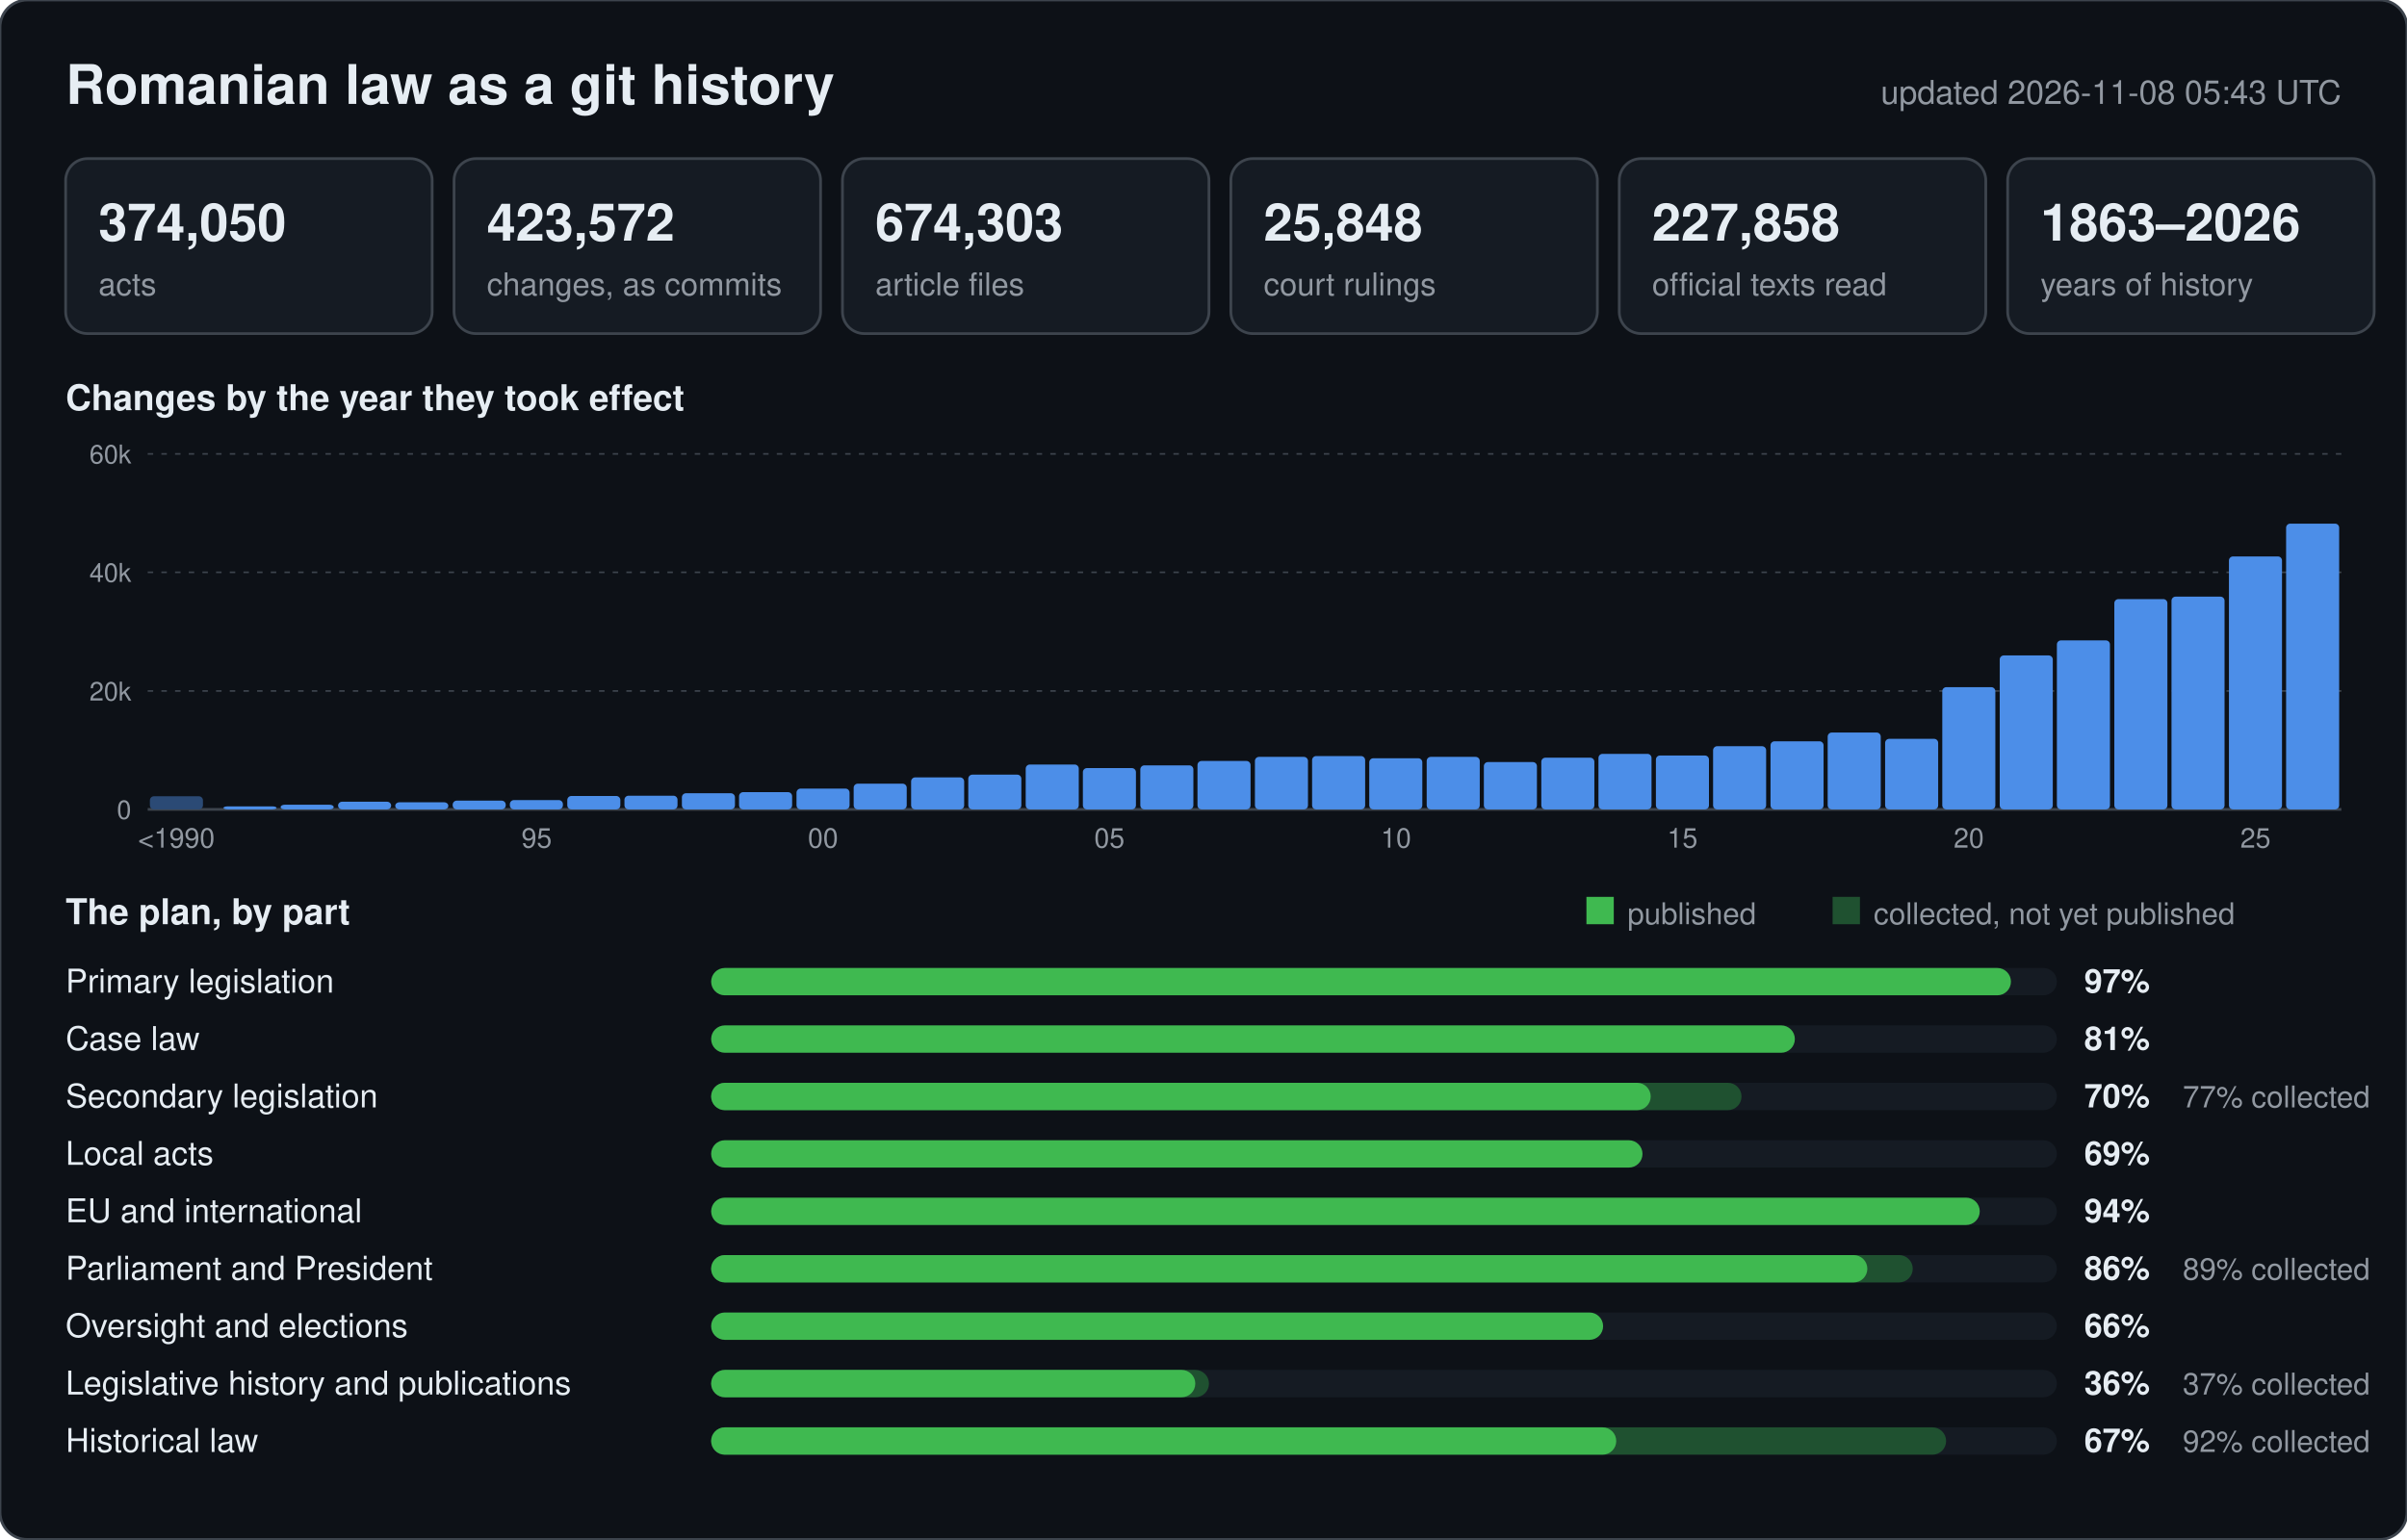
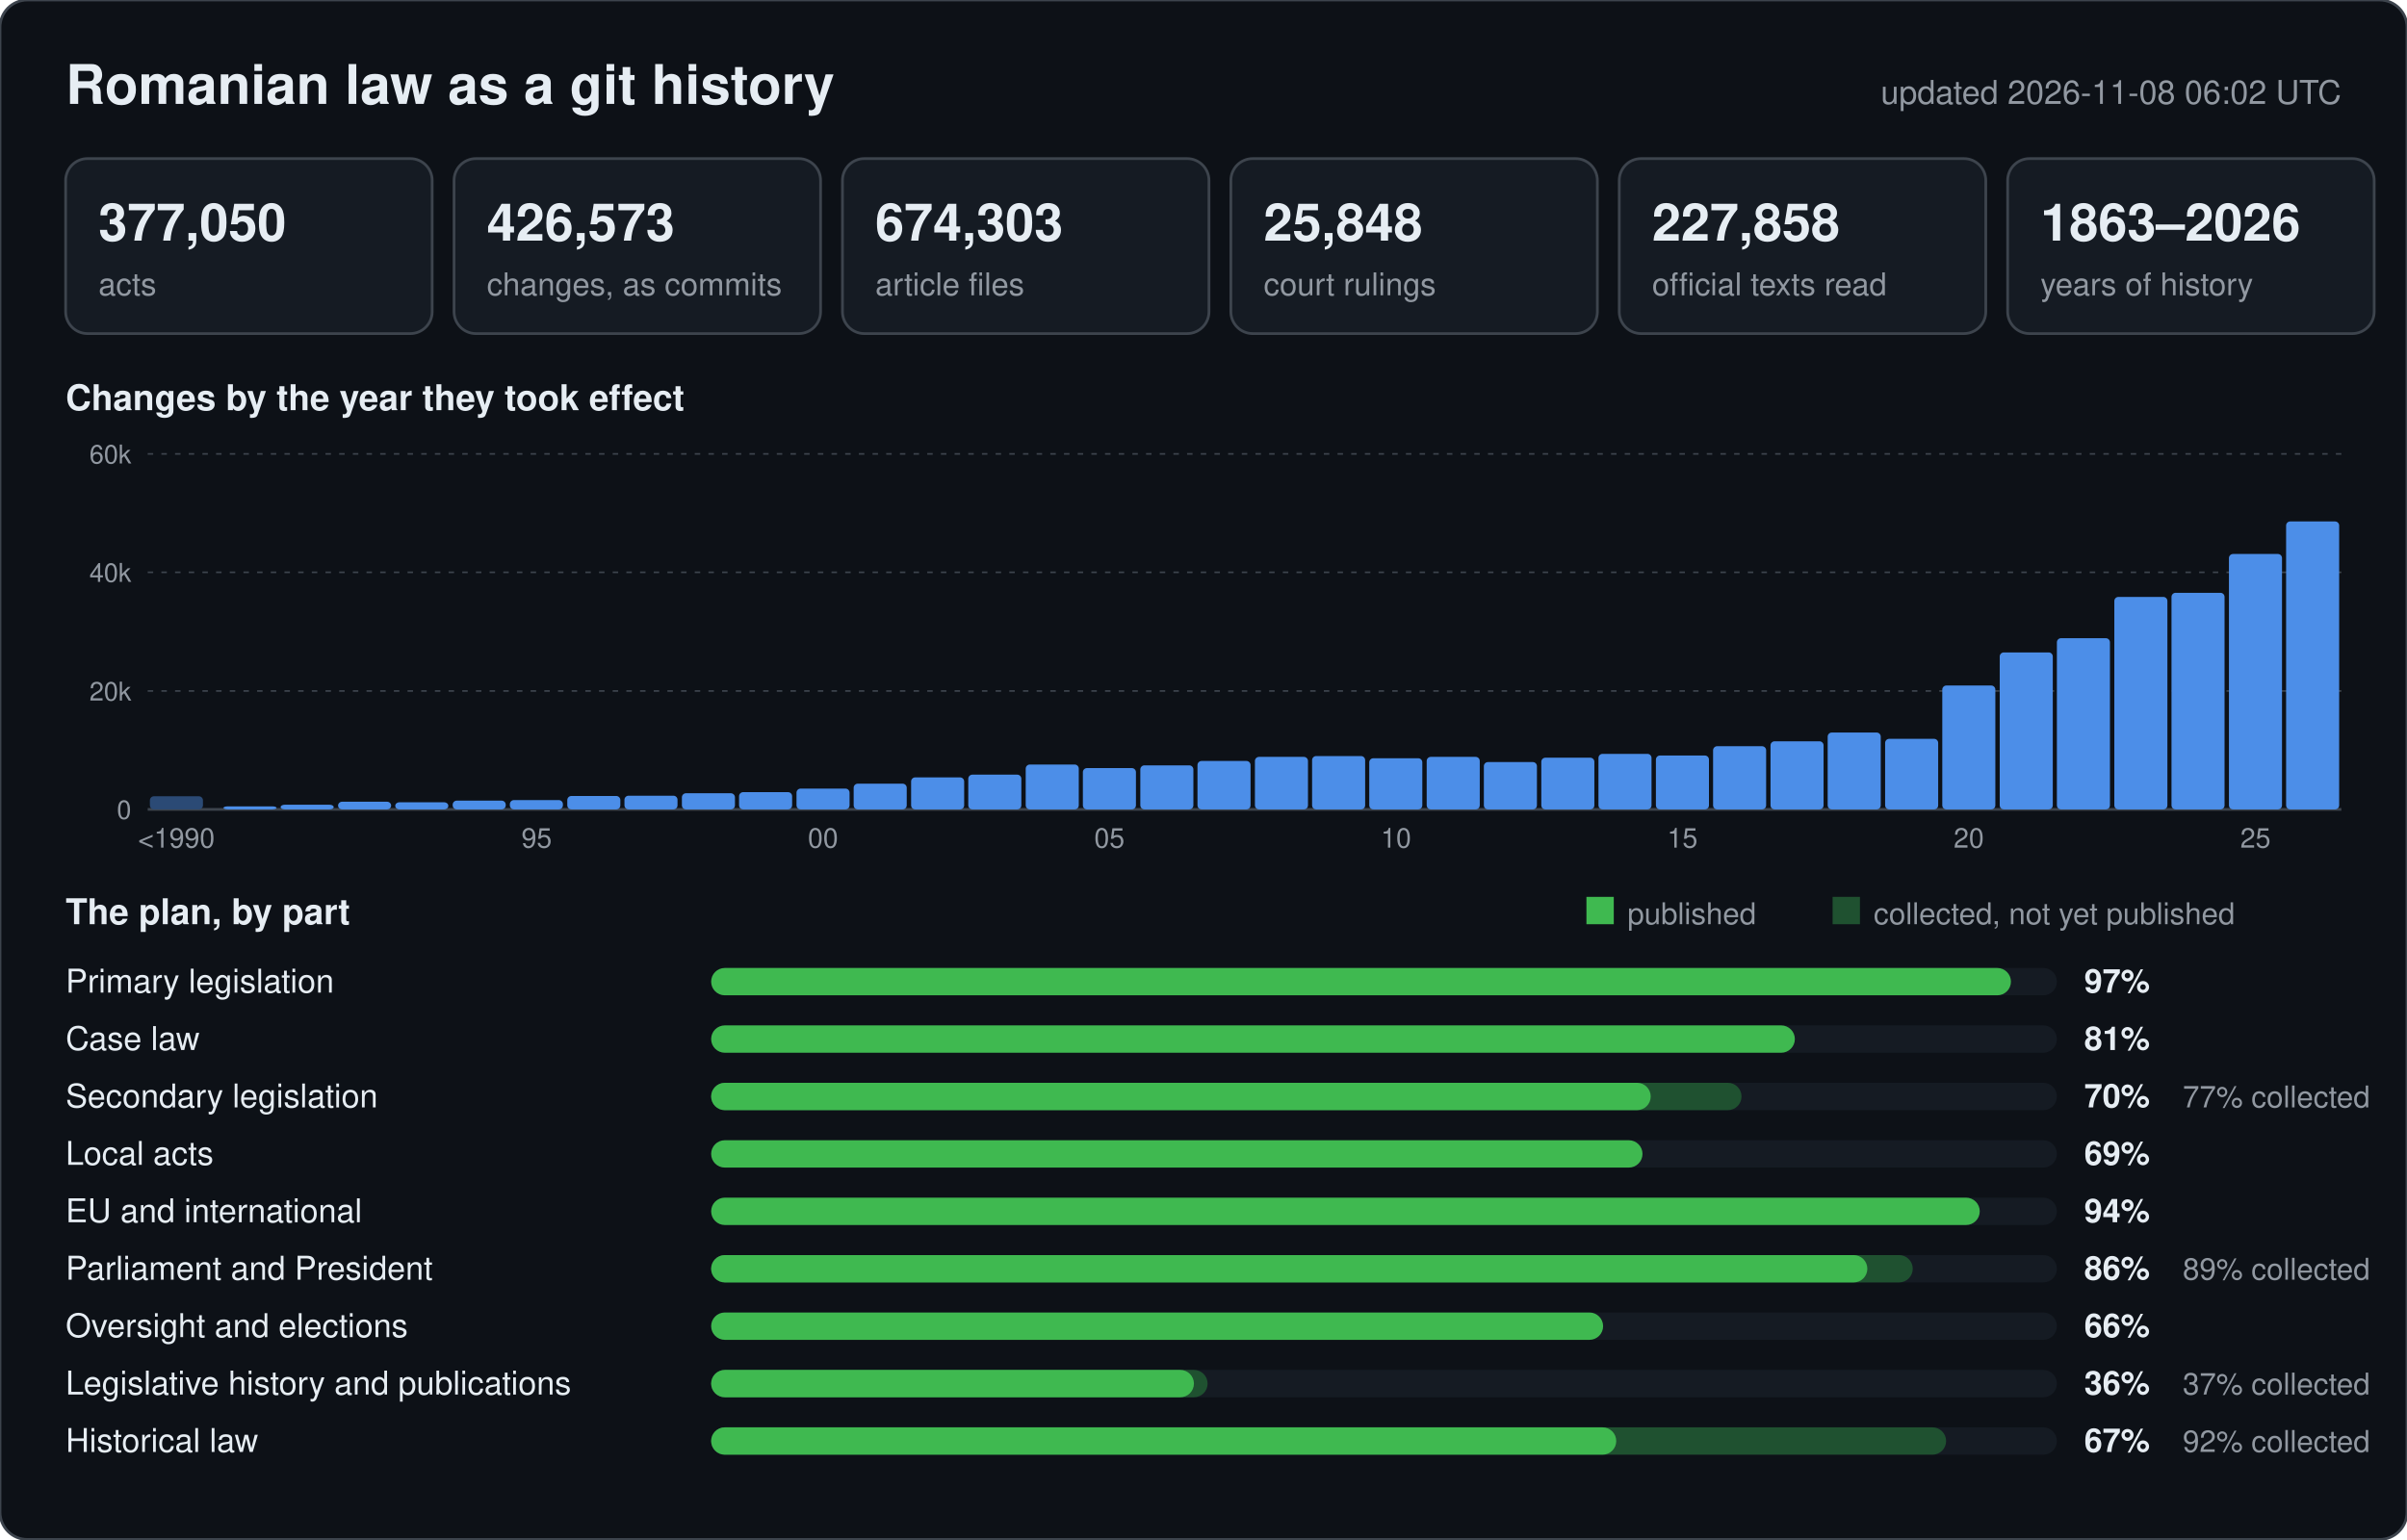
<svg xmlns="http://www.w3.org/2000/svg" width="880" height="563" viewBox="0 0 880 563" font-family="-apple-system,BlinkMacSystemFont,Segoe UI,Helvetica,Arial,sans-serif">
  <rect width="880" height="563" rx="10" fill="#0d1117" stroke="#3d444d" />
  <text x="24" y="38" font-size="20" font-weight="600" fill="#e6edf3">Romanian law as a git history</text>
-   <text x="856" y="38" font-size="12" text-anchor="end" fill="#9198a1">updated 2026-11-08 05:43 UTC</text>
+   <text x="856" y="38" font-size="12" text-anchor="end" fill="#9198a1">updated 2026-11-08 06:02 UTC</text>
  <rect x="24" y="58" width="134" height="64" rx="8" fill="#151b23" stroke="#3d444d" />
-   <text x="36" y="88" font-size="19" font-weight="600" fill="#e6edf3">374,050</text>
+   <text x="36" y="88" font-size="19" font-weight="600" fill="#e6edf3">377,050</text>
  <text x="36" y="108" font-size="11.5" fill="#9198a1">acts</text>
  <rect x="166" y="58" width="134" height="64" rx="8" fill="#151b23" stroke="#3d444d" />
-   <text x="178" y="88" font-size="19" font-weight="600" fill="#e6edf3">423,572</text>
+   <text x="178" y="88" font-size="19" font-weight="600" fill="#e6edf3">426,573</text>
  <text x="178" y="108" font-size="11.5" fill="#9198a1">changes, as commits</text>
  <rect x="308" y="58" width="134" height="64" rx="8" fill="#151b23" stroke="#3d444d" />
  <text x="320" y="88" font-size="19" font-weight="600" fill="#e6edf3">674,303</text>
  <text x="320" y="108" font-size="11.5" fill="#9198a1">article files</text>
  <rect x="450" y="58" width="134" height="64" rx="8" fill="#151b23" stroke="#3d444d" />
  <text x="462" y="88" font-size="19" font-weight="600" fill="#e6edf3">25,848</text>
  <text x="462" y="108" font-size="11.5" fill="#9198a1">court rulings</text>
  <rect x="592" y="58" width="134" height="64" rx="8" fill="#151b23" stroke="#3d444d" />
  <text x="604" y="88" font-size="19" font-weight="600" fill="#e6edf3">227,858</text>
  <text x="604" y="108" font-size="11.5" fill="#9198a1">official texts read</text>
  <rect x="734" y="58" width="134" height="64" rx="8" fill="#151b23" stroke="#3d444d" />
  <text x="746" y="88" font-size="19" font-weight="600" fill="#e6edf3">1863–2026</text>
  <text x="746" y="108" font-size="11.5" fill="#9198a1">years of history</text>
  <text x="24" y="150" font-size="13" font-weight="600" fill="#e6edf3">Changes by the year they took effect</text>
  <line x1="54" y1="296.0" x2="856" y2="296.0" stroke="#3d444d" stroke-width="1" />
  <text x="48" y="299.5" font-size="9.5" text-anchor="end" fill="#9198a1">0</text>
  <line x1="54" y1="252.7" x2="856" y2="252.7" stroke="#3d444d" stroke-width="0.6" stroke-dasharray="2 3" />
  <text x="48" y="256.2" font-size="9.5" text-anchor="end" fill="#9198a1">20k</text>
  <line x1="54" y1="209.3" x2="856" y2="209.3" stroke="#3d444d" stroke-width="0.6" stroke-dasharray="2 3" />
  <text x="48" y="212.8" font-size="9.5" text-anchor="end" fill="#9198a1">40k</text>
  <line x1="54" y1="166.0" x2="856" y2="166.0" stroke="#3d444d" stroke-width="0.6" stroke-dasharray="2 3" />
  <text x="48" y="169.5" font-size="9.5" text-anchor="end" fill="#9198a1">60k</text>
  <rect x="54.8" y="291.2" width="19.4" height="4.8" rx="1.5" fill="#2b4a75" />
  <text x="64.5" y="310" font-size="10" text-anchor="middle" fill="#9198a1">&lt;1990</text>
  <rect x="81.7" y="294.9" width="19.4" height="1.1" rx="1.5" fill="#4c8ee8" />
  <rect x="102.6" y="294.3" width="19.4" height="1.7" rx="1.5" fill="#4c8ee8" />
  <rect x="123.6" y="293.2" width="19.4" height="2.8" rx="1.5" fill="#4c8ee8" />
  <rect x="144.5" y="293.4" width="19.4" height="2.6" rx="1.5" fill="#4c8ee8" />
  <rect x="165.5" y="292.8" width="19.4" height="3.2" rx="1.5" fill="#4c8ee8" />
  <rect x="186.4" y="292.6" width="19.4" height="3.4" rx="1.5" fill="#4c8ee8" />
  <text x="196.2" y="310" font-size="10" text-anchor="middle" fill="#9198a1">95</text>
  <rect x="207.4" y="291.1" width="19.4" height="4.9" rx="1.5" fill="#4c8ee8" />
  <rect x="228.3" y="291.0" width="19.4" height="5.0" rx="1.5" fill="#4c8ee8" />
  <rect x="249.3" y="290.1" width="19.4" height="5.9" rx="1.5" fill="#4c8ee8" />
  <rect x="270.2" y="289.7" width="19.4" height="6.3" rx="1.5" fill="#4c8ee8" />
  <rect x="291.2" y="288.4" width="19.4" height="7.6" rx="1.5" fill="#4c8ee8" />
  <text x="300.9" y="310" font-size="10" text-anchor="middle" fill="#9198a1">00</text>
  <rect x="312.1" y="286.6" width="19.4" height="9.4" rx="1.5" fill="#4c8ee8" />
  <rect x="333.1" y="284.3" width="19.4" height="11.7" rx="1.5" fill="#4c8ee8" />
  <rect x="354.0" y="283.3" width="19.4" height="12.7" rx="1.5" fill="#4c8ee8" />
  <rect x="375.0" y="279.6" width="19.4" height="16.4" rx="1.5" fill="#4c8ee8" />
  <rect x="395.9" y="280.9" width="19.4" height="15.1" rx="1.5" fill="#4c8ee8" />
  <text x="405.6" y="310" font-size="10" text-anchor="middle" fill="#9198a1">05</text>
  <rect x="416.9" y="279.9" width="19.4" height="16.1" rx="1.5" fill="#4c8ee8" />
  <rect x="437.8" y="278.3" width="19.4" height="17.7" rx="1.5" fill="#4c8ee8" />
  <rect x="458.8" y="276.8" width="19.4" height="19.2" rx="1.5" fill="#4c8ee8" />
  <rect x="479.7" y="276.5" width="19.4" height="19.5" rx="1.5" fill="#4c8ee8" />
  <rect x="500.6" y="277.3" width="19.4" height="18.7" rx="1.5" fill="#4c8ee8" />
  <text x="510.4" y="310" font-size="10" text-anchor="middle" fill="#9198a1">10</text>
  <rect x="521.6" y="276.8" width="19.4" height="19.2" rx="1.5" fill="#4c8ee8" />
  <rect x="542.5" y="278.7" width="19.4" height="17.3" rx="1.5" fill="#4c8ee8" />
  <rect x="563.5" y="277.1" width="19.4" height="18.9" rx="1.5" fill="#4c8ee8" />
  <rect x="584.4" y="275.7" width="19.4" height="20.3" rx="1.5" fill="#4c8ee8" />
  <rect x="605.4" y="276.3" width="19.4" height="19.7" rx="1.5" fill="#4c8ee8" />
  <text x="615.1" y="310" font-size="10" text-anchor="middle" fill="#9198a1">15</text>
  <rect x="626.3" y="272.9" width="19.4" height="23.1" rx="1.5" fill="#4c8ee8" />
  <rect x="647.3" y="271.1" width="19.4" height="24.9" rx="1.5" fill="#4c8ee8" />
  <rect x="668.2" y="267.9" width="19.4" height="28.1" rx="1.5" fill="#4c8ee8" />
  <rect x="689.2" y="270.2" width="19.4" height="25.8" rx="1.5" fill="#4c8ee8" />
-   <rect x="710.1" y="251.3" width="19.4" height="44.7" rx="1.5" fill="#4c8ee8" />
+   <rect x="710.1" y="250.7" width="19.4" height="45.3" rx="1.5" fill="#4c8ee8" />
  <text x="719.8" y="310" font-size="10" text-anchor="middle" fill="#9198a1">20</text>
-   <rect x="731.1" y="239.7" width="19.4" height="56.3" rx="1.5" fill="#4c8ee8" />
-   <rect x="752.0" y="234.2" width="19.4" height="61.8" rx="1.5" fill="#4c8ee8" />
-   <rect x="773.0" y="219.1" width="19.4" height="76.9" rx="1.5" fill="#4c8ee8" />
-   <rect x="793.9" y="218.2" width="19.4" height="77.8" rx="1.5" fill="#4c8ee8" />
-   <rect x="814.9" y="203.5" width="19.4" height="92.5" rx="1.5" fill="#4c8ee8" />
+   <rect x="731.1" y="238.6" width="19.4" height="57.4" rx="1.5" fill="#4c8ee8" />
+   <rect x="752.0" y="233.4" width="19.4" height="62.6" rx="1.5" fill="#4c8ee8" />
+   <rect x="773.0" y="218.3" width="19.4" height="77.7" rx="1.5" fill="#4c8ee8" />
+   <rect x="793.9" y="216.8" width="19.4" height="79.2" rx="1.5" fill="#4c8ee8" />
+   <rect x="814.9" y="202.6" width="19.4" height="93.4" rx="1.5" fill="#4c8ee8" />
  <text x="824.6" y="310" font-size="10" text-anchor="middle" fill="#9198a1">25</text>
-   <rect x="835.8" y="191.5" width="19.4" height="104.5" rx="1.5" fill="#4c8ee8" />
+   <rect x="835.8" y="190.7" width="19.4" height="105.3" rx="1.5" fill="#4c8ee8" />
  <text x="24" y="338" font-size="13" font-weight="600" fill="#e6edf3">The plan, by part</text>
  <rect x="580" y="328" width="10" height="10" fill="#3fb950" />
  <text x="595" y="338" font-size="11" fill="#9198a1">published</text>
  <rect x="670" y="328" width="10" height="10" fill="#1f5130" />
  <text x="685" y="338" font-size="11" fill="#9198a1">collected, not yet published</text>
  <text x="24" y="363" font-size="12" fill="#e6edf3">Primary legislation</text>
  <rect x="260" y="354" width="492" height="10" rx="5" fill="#151b23" />
  <rect x="260" y="354" width="475.2" height="10" rx="5" fill="#3fb950" />
  <text x="762" y="363" font-size="12" font-weight="600" fill="#e6edf3">97%</text>
  <text x="24" y="384" font-size="12" fill="#e6edf3">Case law</text>
  <rect x="260" y="375" width="492" height="10" rx="5" fill="#151b23" />
  <rect x="260" y="375" width="396.2" height="10" rx="5" fill="#3fb950" />
  <text x="762" y="384" font-size="12" font-weight="600" fill="#e6edf3">81%</text>
  <text x="24" y="405" font-size="12" fill="#e6edf3">Secondary legislation</text>
  <rect x="260" y="396" width="492" height="10" rx="5" fill="#151b23" />
  <rect x="260" y="396" width="376.7" height="10" rx="5" fill="#1f5130" />
  <rect x="260" y="396" width="343.5" height="10" rx="5" fill="#3fb950" />
  <text x="762" y="405" font-size="12" font-weight="600" fill="#e6edf3">70%</text>
  <text x="798" y="405" font-size="11" fill="#9198a1">77% collected</text>
  <text x="24" y="426" font-size="12" fill="#e6edf3">Local acts</text>
  <rect x="260" y="417" width="492" height="10" rx="5" fill="#151b23" />
  <rect x="260" y="417" width="340.5" height="10" rx="5" fill="#3fb950" />
  <text x="762" y="426" font-size="12" font-weight="600" fill="#e6edf3">69%</text>
  <text x="24" y="447" font-size="12" fill="#e6edf3">EU and international</text>
  <rect x="260" y="438" width="492" height="10" rx="5" fill="#151b23" />
  <rect x="260" y="438" width="463.8" height="10" rx="5" fill="#3fb950" />
  <text x="762" y="447" font-size="12" font-weight="600" fill="#e6edf3">94%</text>
  <text x="24" y="468" font-size="12" fill="#e6edf3">Parliament and President</text>
  <rect x="260" y="459" width="492" height="10" rx="5" fill="#151b23" />
  <rect x="260" y="459" width="439.3" height="10" rx="5" fill="#1f5130" />
  <rect x="260" y="459" width="422.7" height="10" rx="5" fill="#3fb950" />
  <text x="762" y="468" font-size="12" font-weight="600" fill="#e6edf3">86%</text>
  <text x="798" y="468" font-size="11" fill="#9198a1">89% collected</text>
  <text x="24" y="489" font-size="12" fill="#e6edf3">Oversight and elections</text>
  <rect x="260" y="480" width="492" height="10" rx="5" fill="#151b23" />
  <rect x="260" y="480" width="326.1" height="10" rx="5" fill="#3fb950" />
  <text x="762" y="489" font-size="12" font-weight="600" fill="#e6edf3">66%</text>
  <text x="24" y="510" font-size="12" fill="#e6edf3">Legislative history and publications</text>
  <rect x="260" y="501" width="492" height="10" rx="5" fill="#151b23" />
-   <rect x="260" y="501" width="182.0" height="10" rx="5" fill="#1f5130" />
-   <rect x="260" y="501" width="177.0" height="10" rx="5" fill="#3fb950" />
+   <rect x="260" y="501" width="181.5" height="10" rx="5" fill="#1f5130" />
+   <rect x="260" y="501" width="176.5" height="10" rx="5" fill="#3fb950" />
  <text x="762" y="510" font-size="12" font-weight="600" fill="#e6edf3">36%</text>
  <text x="798" y="510" font-size="11" fill="#9198a1">37% collected</text>
  <text x="24" y="531" font-size="12" fill="#e6edf3">Historical law</text>
  <rect x="260" y="522" width="492" height="10" rx="5" fill="#151b23" />
  <rect x="260" y="522" width="451.5" height="10" rx="5" fill="#1f5130" />
  <rect x="260" y="522" width="330.9" height="10" rx="5" fill="#3fb950" />
  <text x="762" y="531" font-size="12" font-weight="600" fill="#e6edf3">67%</text>
  <text x="798" y="531" font-size="11" fill="#9198a1">92% collected</text>
</svg>
